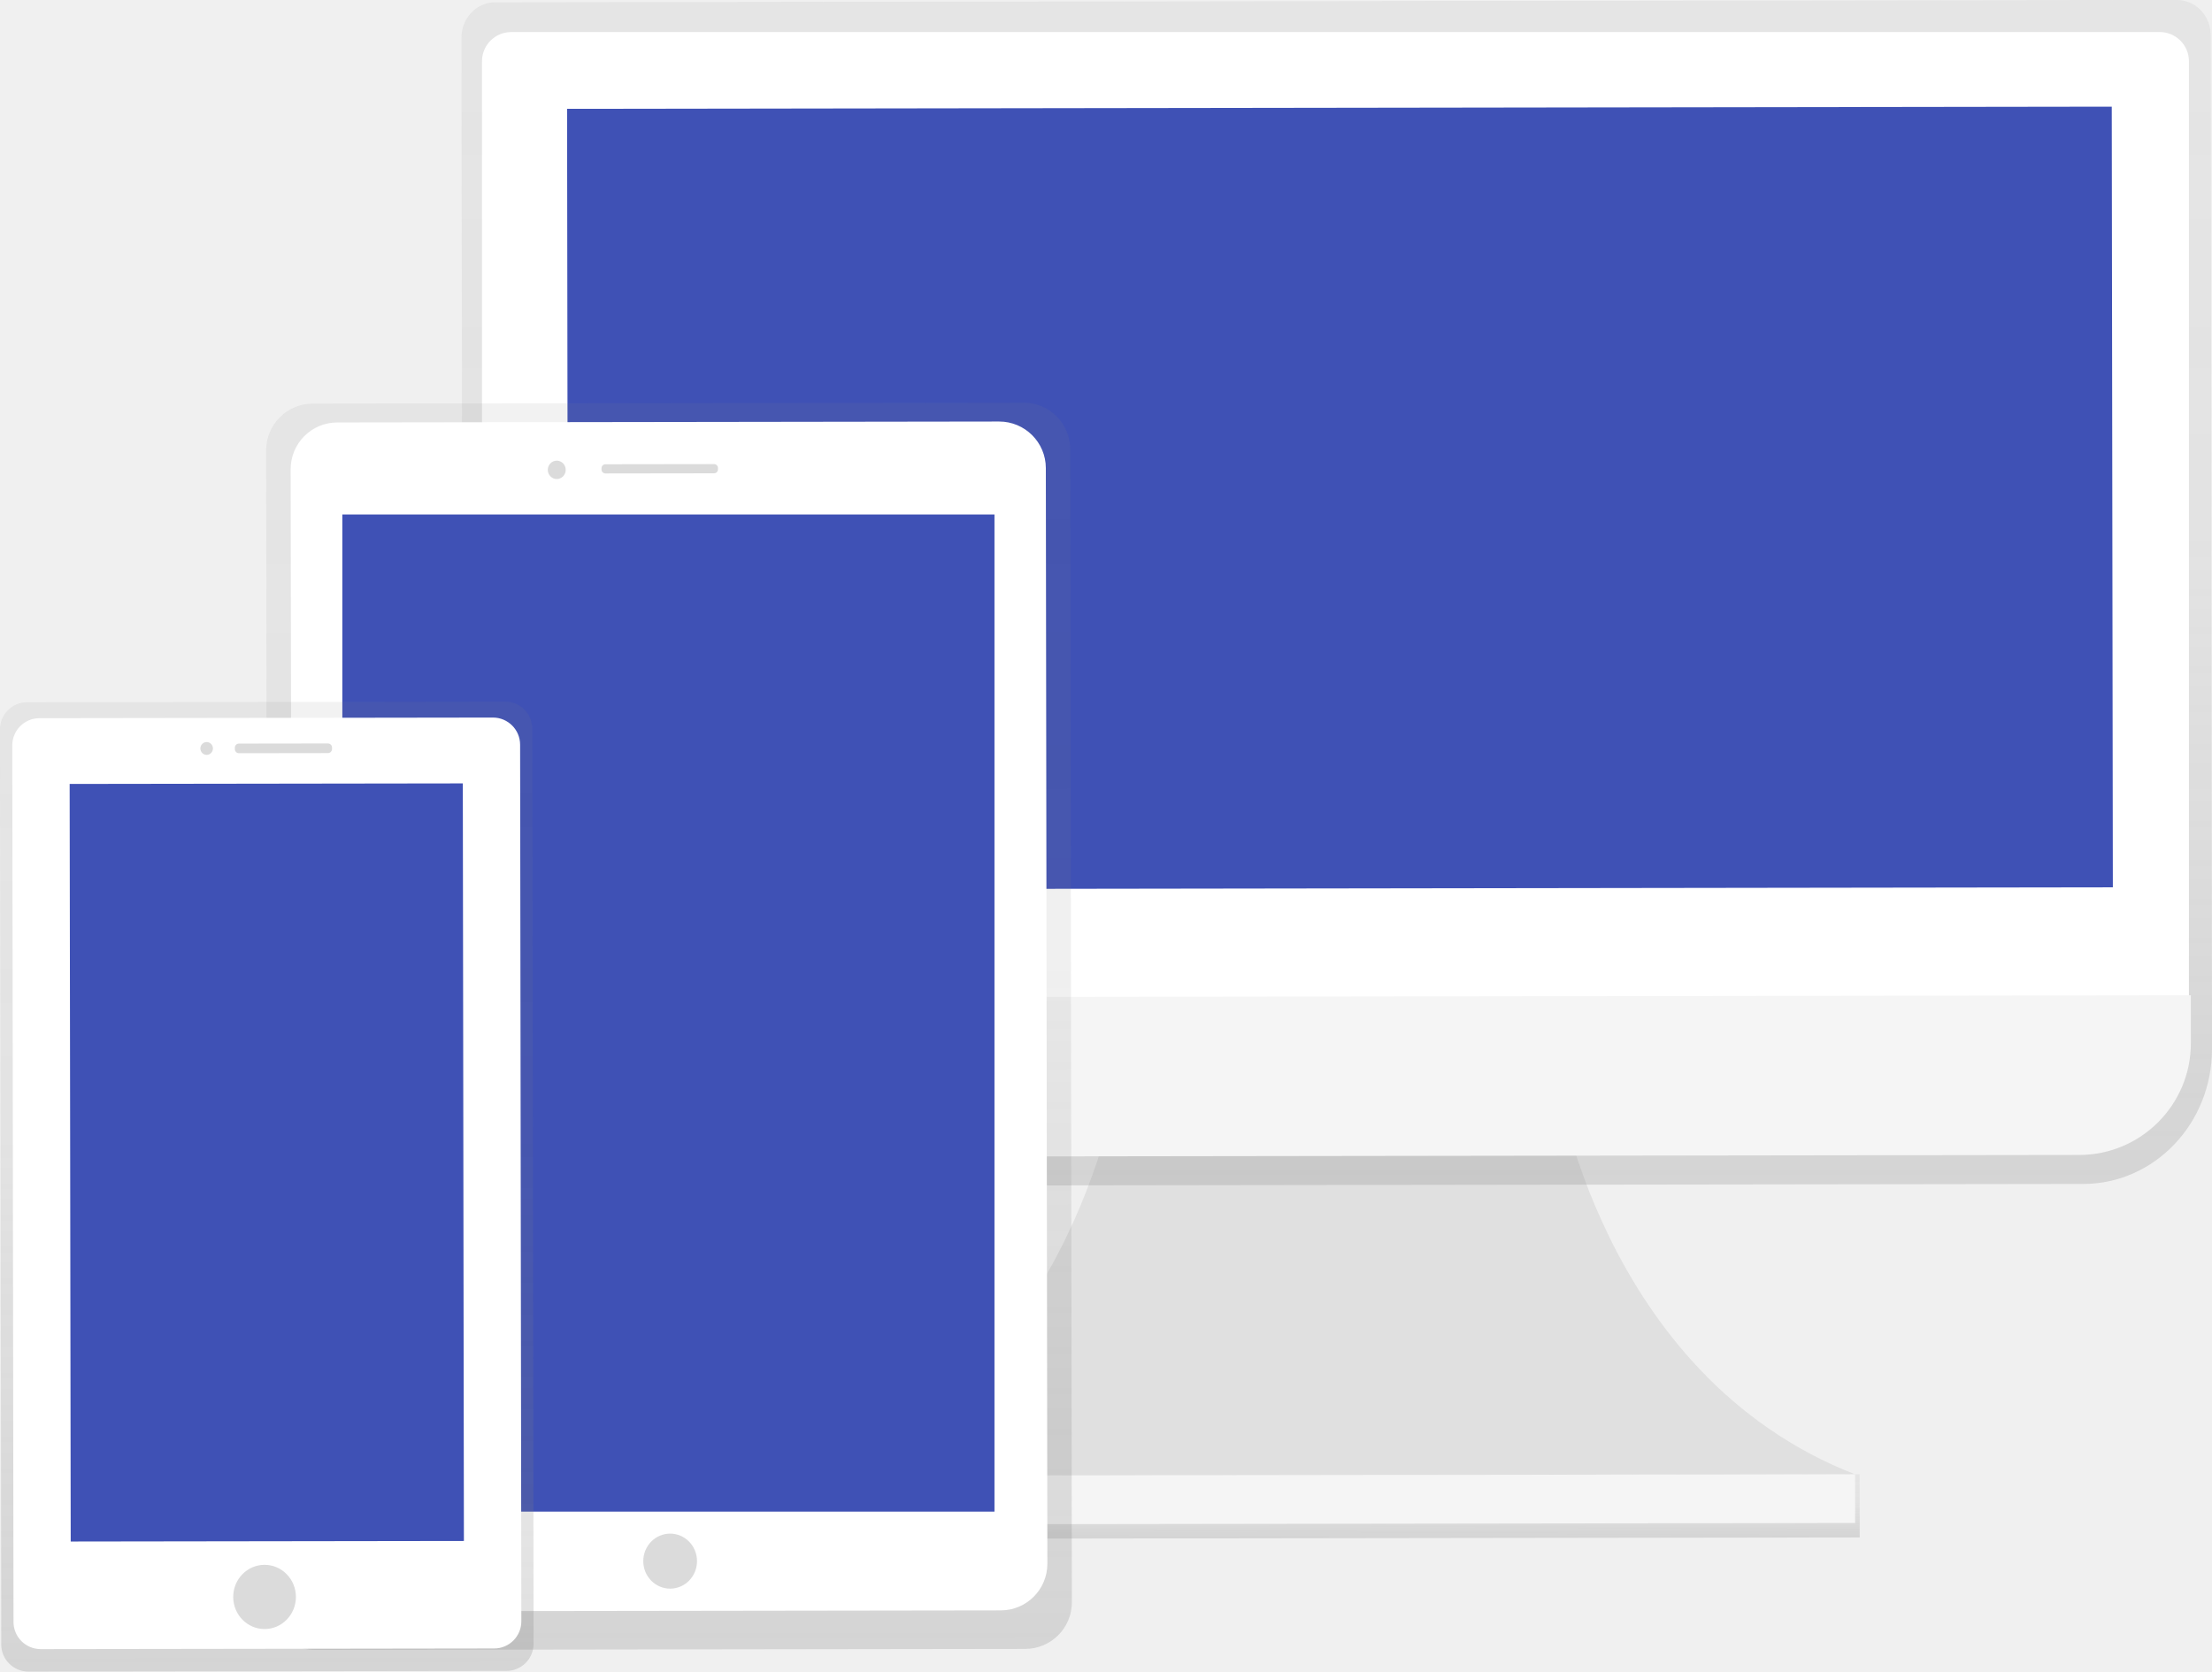
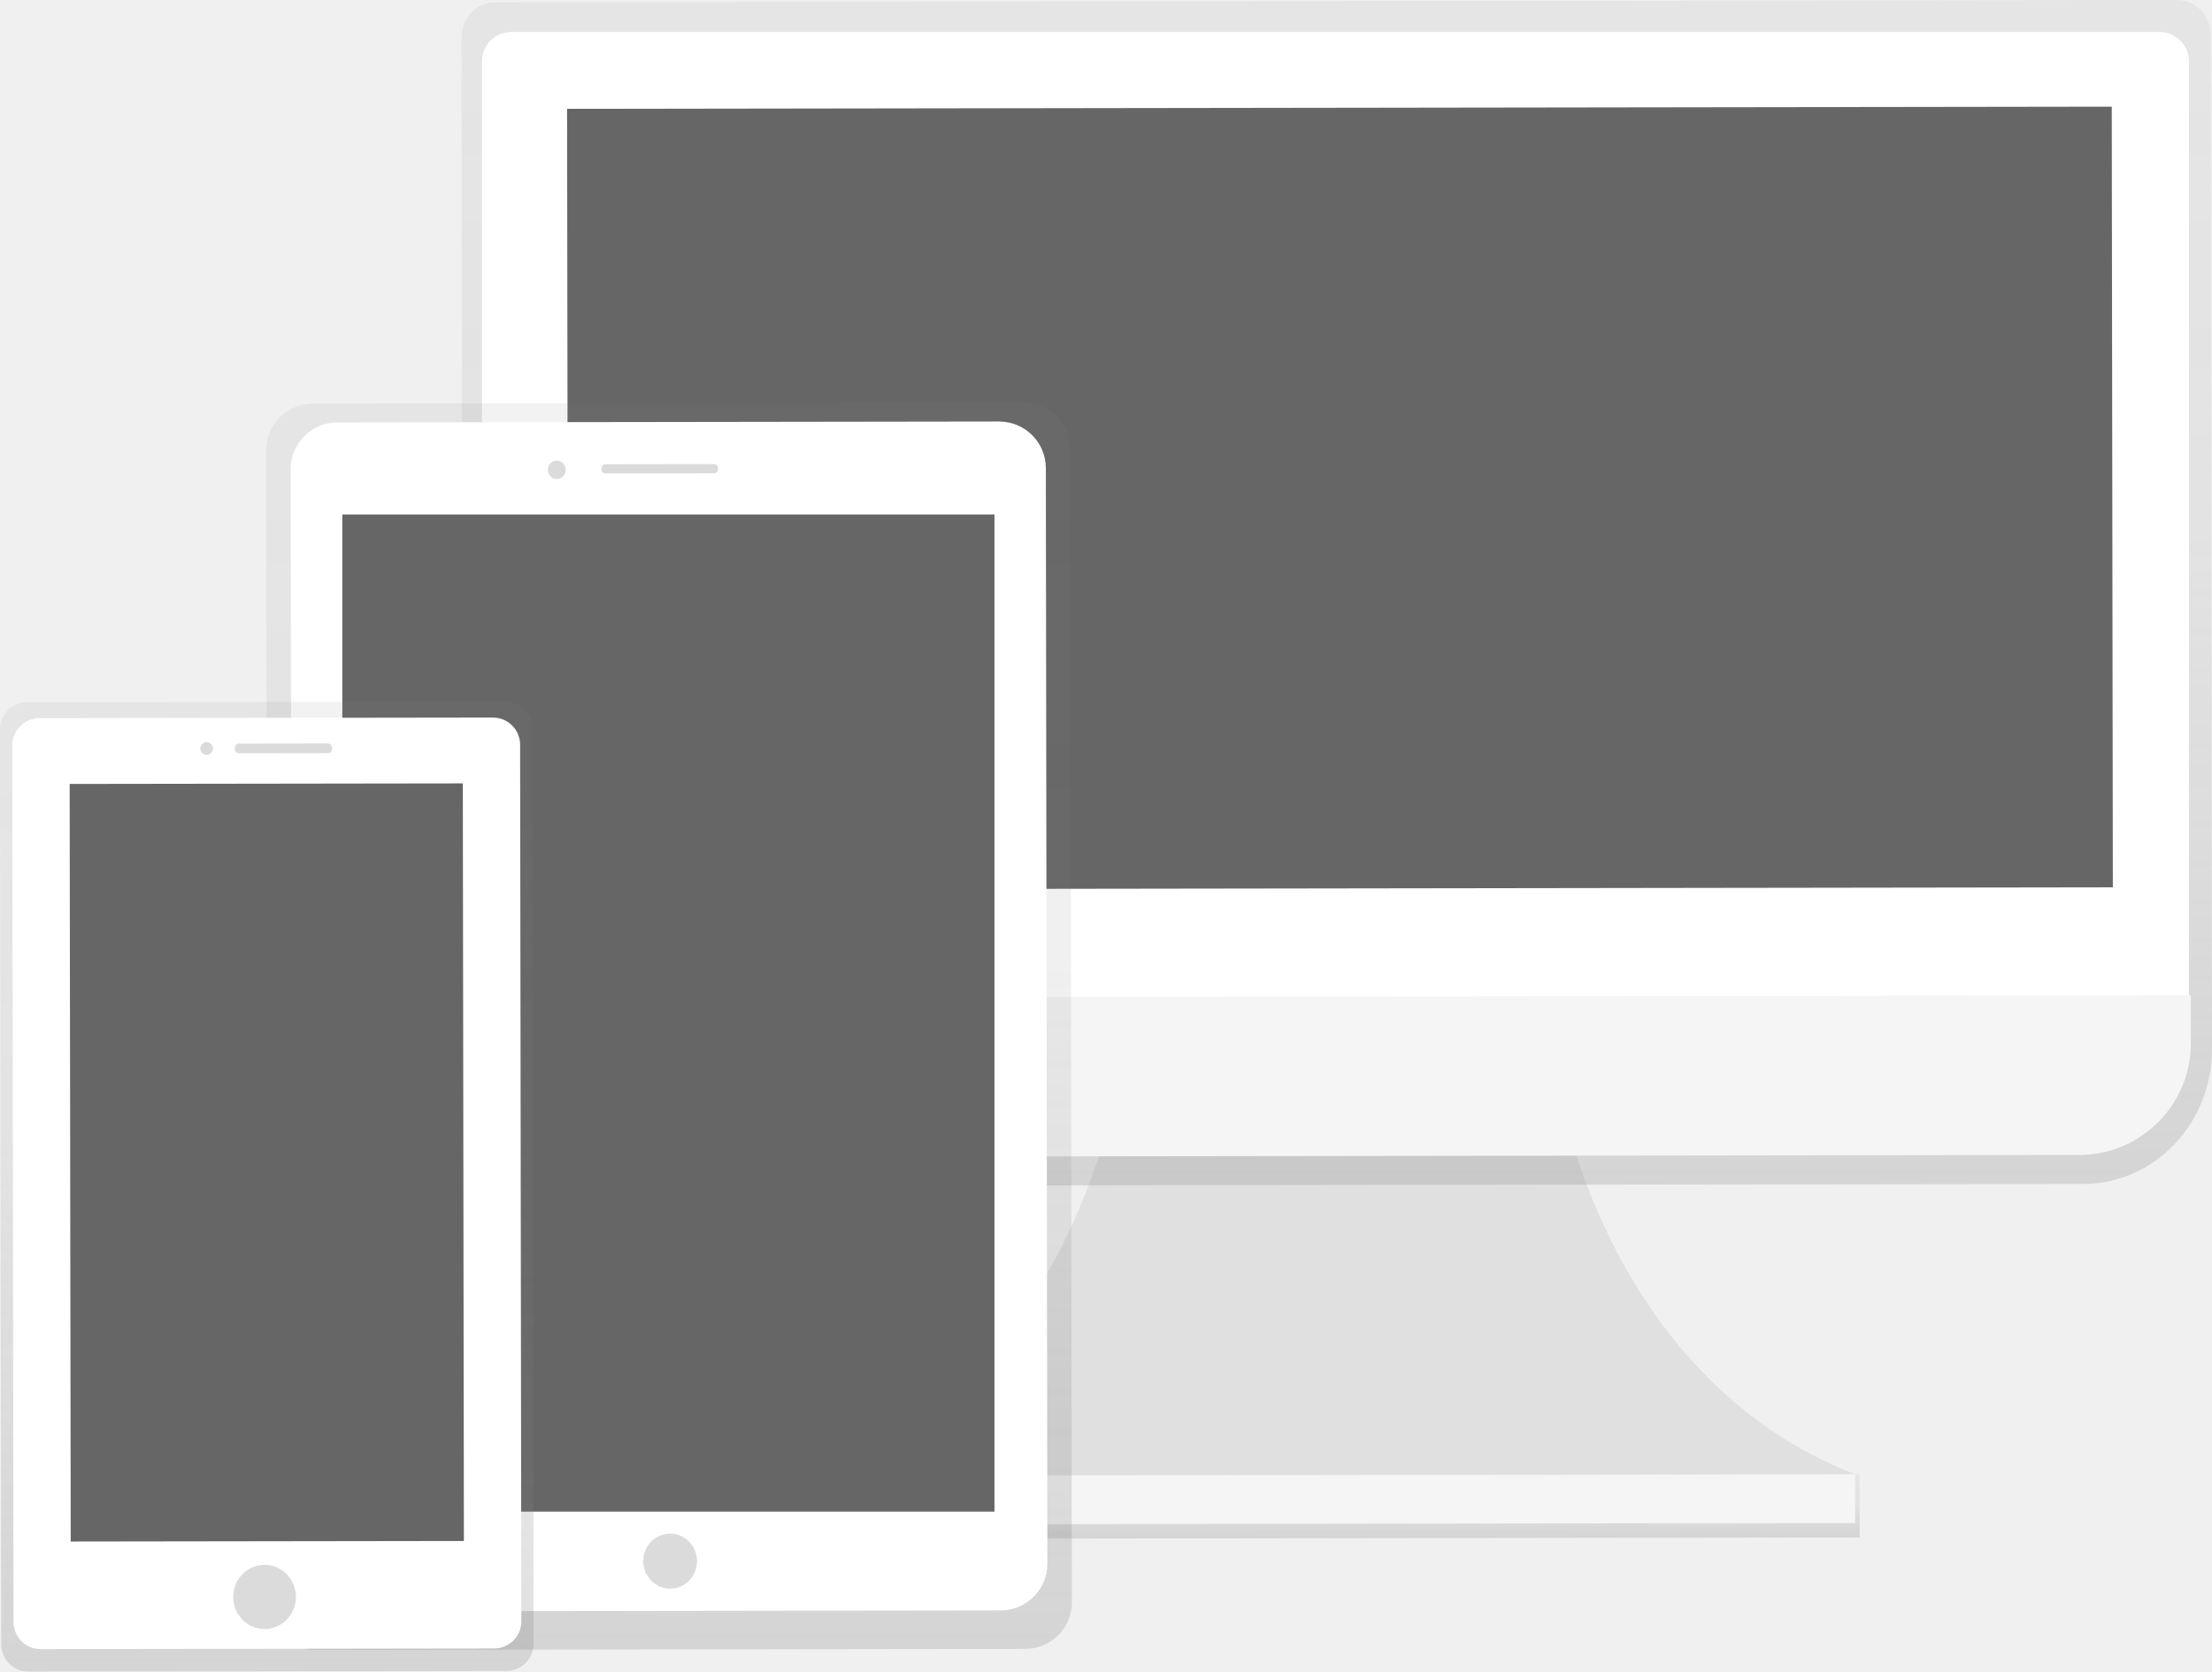
<svg xmlns="http://www.w3.org/2000/svg" xmlns:xlink="http://www.w3.org/1999/xlink" viewBox="0 0  814.27 615.44">
  <defs>
    <linearGradient id="a" x1="684.96" y1="708.77" x2="684.96" y2="685.5" gradientTransform="translate(.36 -.19)" gradientUnits="userSpaceOnUse">
      <stop offset="0" stop-color="gray" stop-opacity=".25" />
      <stop offset=".54" stop-color="gray" stop-opacity=".12" />
      <stop offset="1" stop-color="gray" stop-opacity=".1" />
    </linearGradient>
    <linearGradient id="b" x1="685.09" y1="578.57" x2="685.09" y2="157.81" gradientTransform="matrix(1 0 0 1.04 -.63 -19.87)" xlink:href="#a" />
    <linearGradient id="c" x1="439.04" y1="749.29" x2="439.04" y2="297.39" gradientTransform="matrix(1 0 0 1.02 .11 -11.28)" xlink:href="#a" />
    <linearGradient id="d" x1="439.56" y1="710.94" x2="439.56" y2="331.91" gradientTransform="matrix(1 0 0 1.02 .11 -11.28)" gradientUnits="userSpaceOnUse">
      <stop offset="0" stop-opacity=".09" />
      <stop offset=".55" stop-opacity=".07" />
      <stop offset="1" stop-opacity=".02" />
    </linearGradient>
    <linearGradient id="e" x1="290.89" y1="757.14" x2="290.89" y2="406.12" gradientTransform="matrix(1 0 0 1.02 .19 -12.23)" xlink:href="#a" />
  </defs>
  <path d="M572.78 396.13s16.07 110.09 110.09 146.67l-190.34.26-190.34.26c93.92-36.83 109.71-147 109.71-147z" fill="#e0e0e0" />
  <path transform="rotate(-.08 -101317.05 138742.66)" fill="url(#a)" d="M493.16 685.34h384.26v23.26H493.16z" />
  <path fill="#f5f5f5" d="M302.2 543.32l380.68-.53.02 17.94-380.67.53z" />
  <path d="M994.22 142.28l-619.08.85c-6.85 0-12.4 5.83-12.39 13l.48 361.19v12c0 27.44 21.33 49.66 47.55 49.62l548.93-.76c26.23 0 47.46-22.31 47.42-49.75v-12l-.48-361.19c-.01-7.17-5.58-12.97-12.43-12.96z" transform="translate(-192.86 -142.28)" fill="url(#b)" />
  <path d="M188.19 11.8h606.84a10.75 10.75 0 0 1 10.75 10.75v345.28H177.43V22.55a10.75 10.75 0 0 1 10.75-10.75z" fill="#fff" />
  <path d="M765.4 425.23l-546 .75a41.15 41.15 0 0 1-41.26-41.09v-17.57l628.35-.87v17.58a41.15 41.15 0 0 1-41.09 41.2z" fill="#f5f5f5" />
-   <path fill="#3f51b5" d="M208.75 40.07l568.62-.8.4 287.41-568.62.8z" />
+   <path fill="#666" d="M208.75 40.07l568.62-.8.4 287.41-568.62.8z" />
  <rect x="291.13" y="290.71" width="296" height="458.84" rx="17.17" ry="17.17" transform="rotate(-.08 -101560.44 138570.6)" fill="url(#c)" />
  <path transform="rotate(-.08 -101560.44 138570.6)" fill="url(#d)" d="M311.85 325.76h255.62V710.6H311.85z" />
  <rect x="300.13" y="297.65" width="277.99" height="437.71" rx="17.17" ry="17.17" transform="rotate(-.08 -101560.43 138563.44)" fill="#fff" />
-   <path fill="#3f51b5" d="M126.02 189.42h240.06v367.12H126.02z" />
+   <path fill="#666" d="M126.02 189.42h240.06v367.12H126.02z" />
  <ellipse cx="440.54" cy="716.44" rx="9.89" ry="10.13" transform="translate(-193.85 -141.67)" fill="#dbdbdb" />
  <ellipse cx="397.81" cy="315.27" rx="3.3" ry="3.38" transform="rotate(-.08 -101603.27 138370.04)" fill="#dbdbdb" />
  <rect x="414.29" y="313.19" width="42.87" height="3.38" rx="1.43" ry="1.43" transform="rotate(-.08 -101567.46 138370.06)" fill="#dbdbdb" />
  <rect x="193.08" y="400.71" width="195.96" height="356.89" rx="10" ry="10" transform="rotate(-.08 -101710.88 138627.8)" fill="url(#e)" />
  <rect x="197.6" y="406.59" width="186.94" height="342.74" rx="10" ry="10" transform="rotate(-.08 -101710.88 138627.8)" fill="#fff" />
-   <path fill="#3f51b5" d="M25.64 288.63l144.73-.2.4 278.92-144.74.2z" />
+   <path fill="#666" d="M25.64 288.63l144.73-.2.4 278.92-144.74.2z" />
  <ellipse cx="291.26" cy="729.83" rx="11.54" ry="11.82" transform="translate(-193.87 -141.88)" fill="#dbdbdb" />
  <ellipse cx="268.93" cy="417.85" rx="2.31" ry="2.36" transform="rotate(-.08 -101732.25 138470.22)" fill="#dbdbdb" />
  <rect x="279.31" y="416.03" width="35.77" height="3.55" rx="1.5" ry="1.5" transform="rotate(-.08 -101703.6 138470.24)" fill="#dbdbdb" />
</svg>
